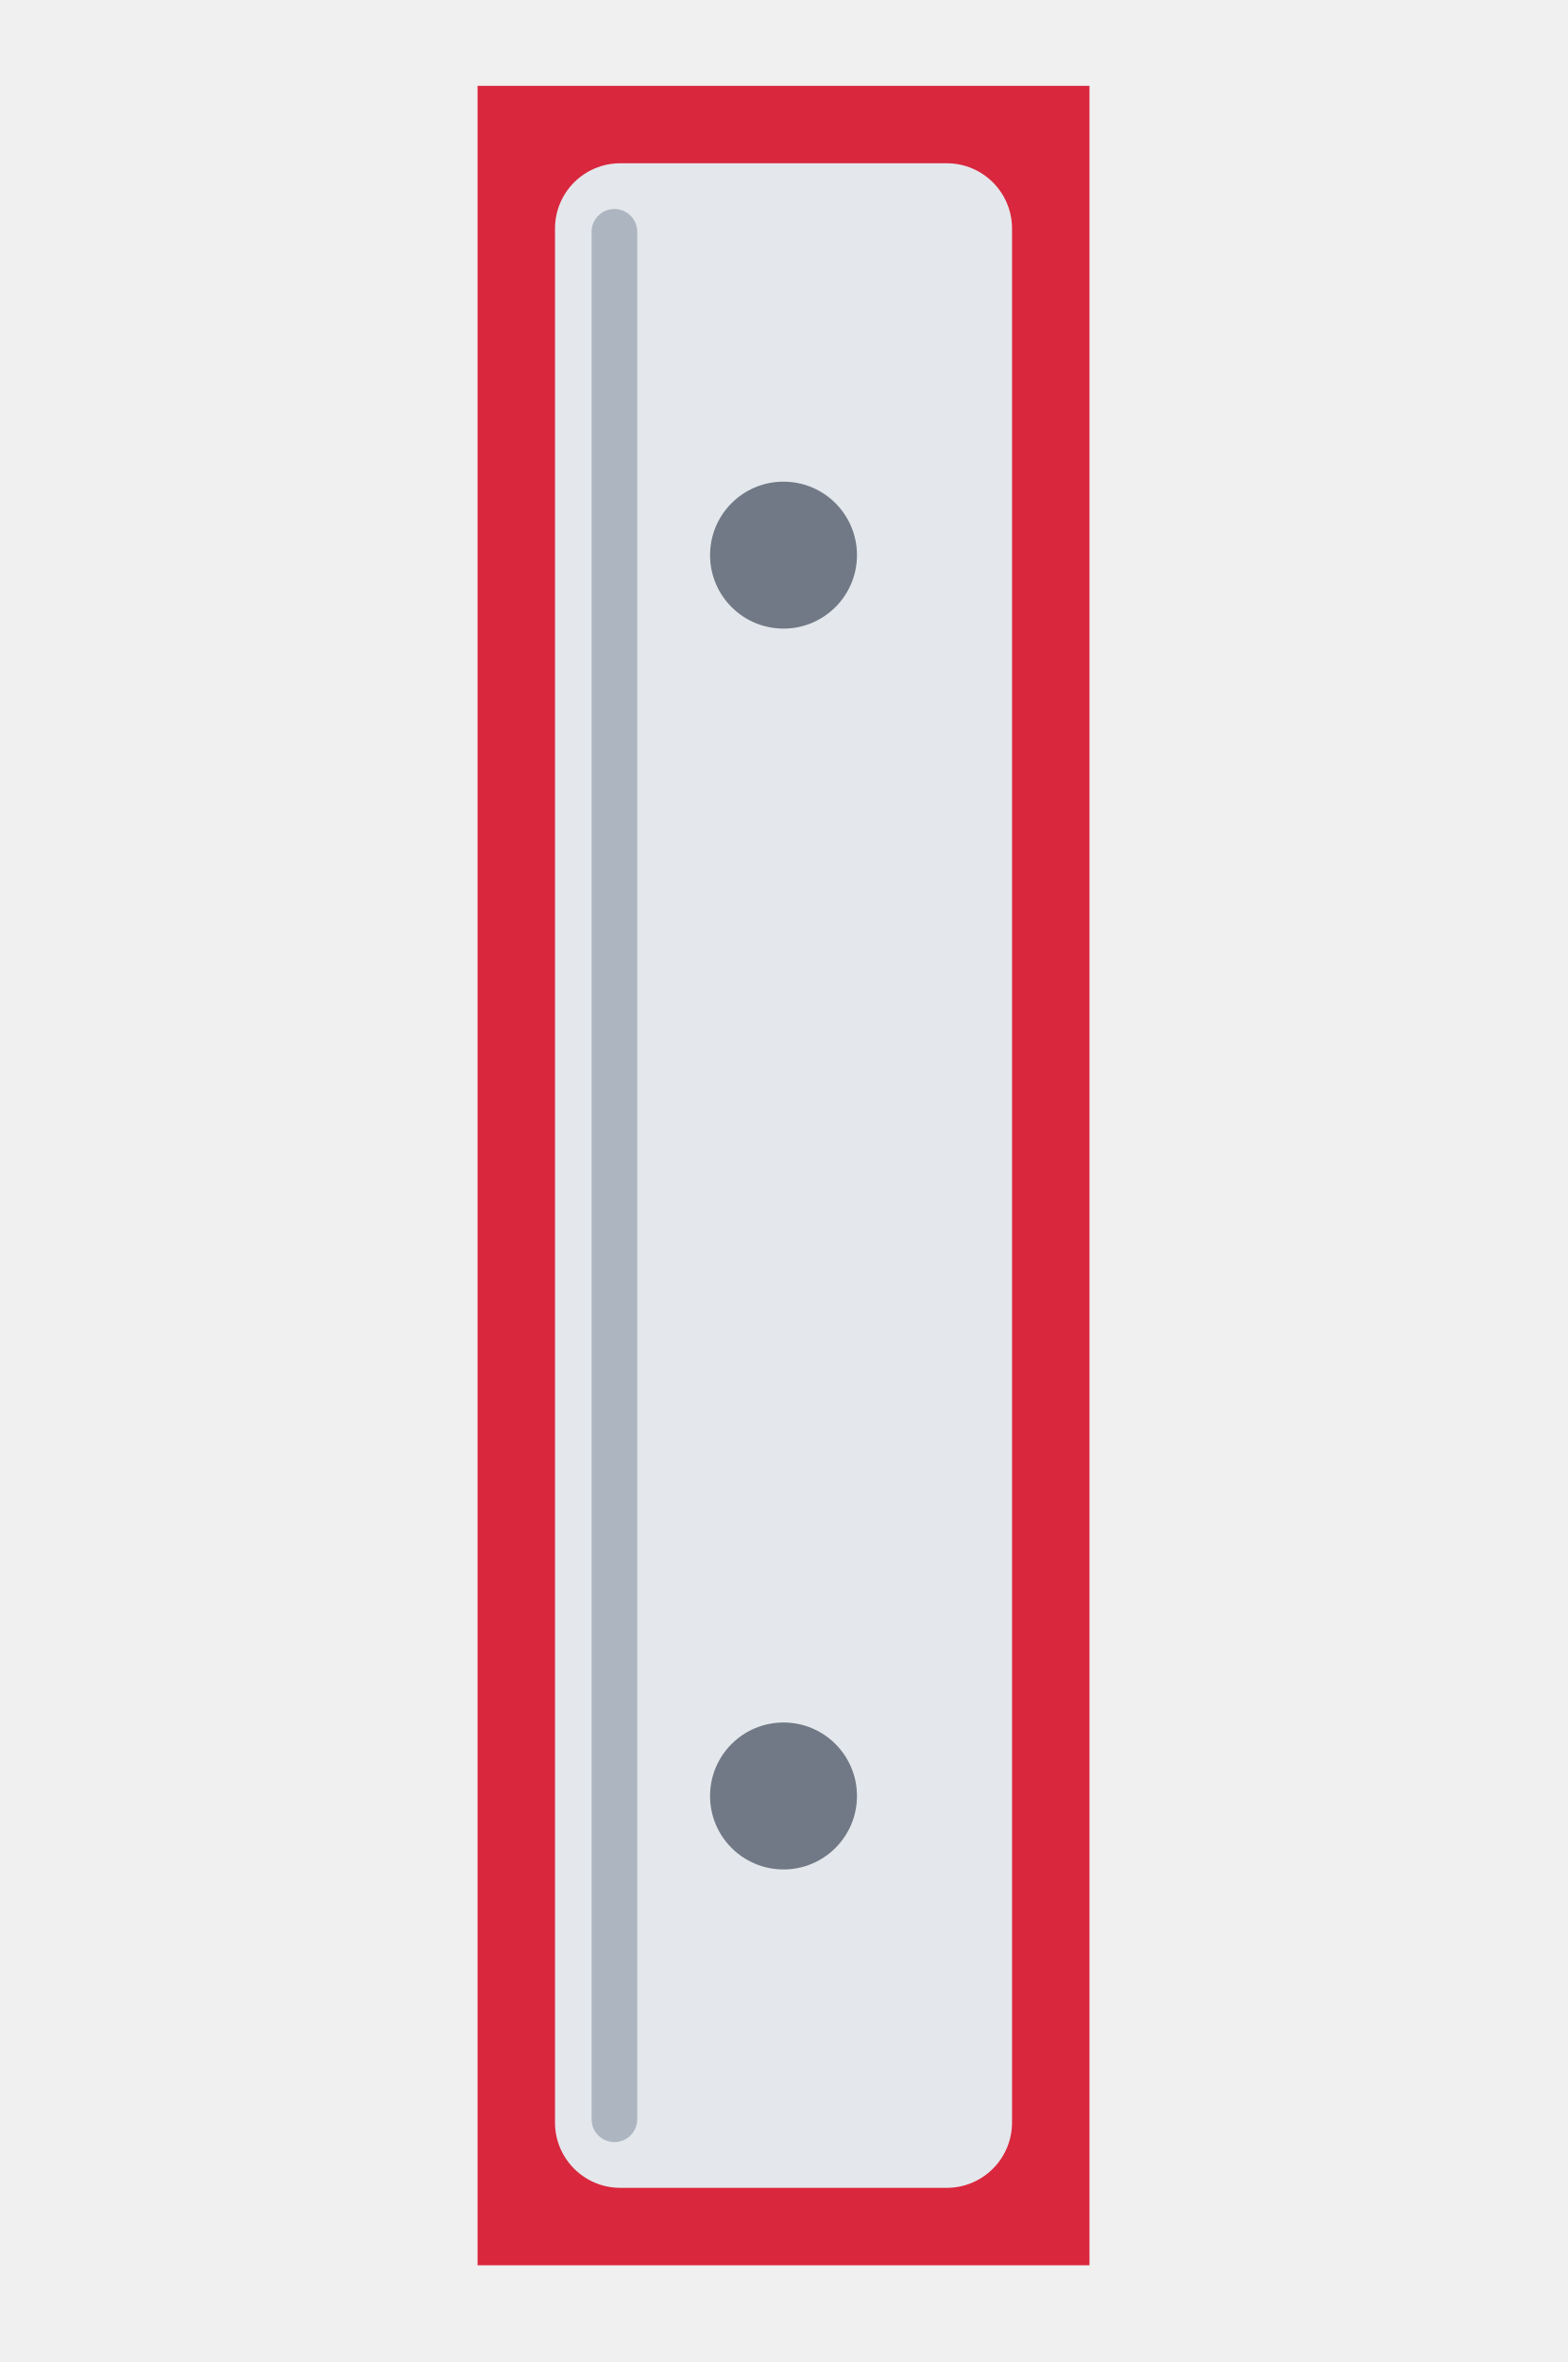
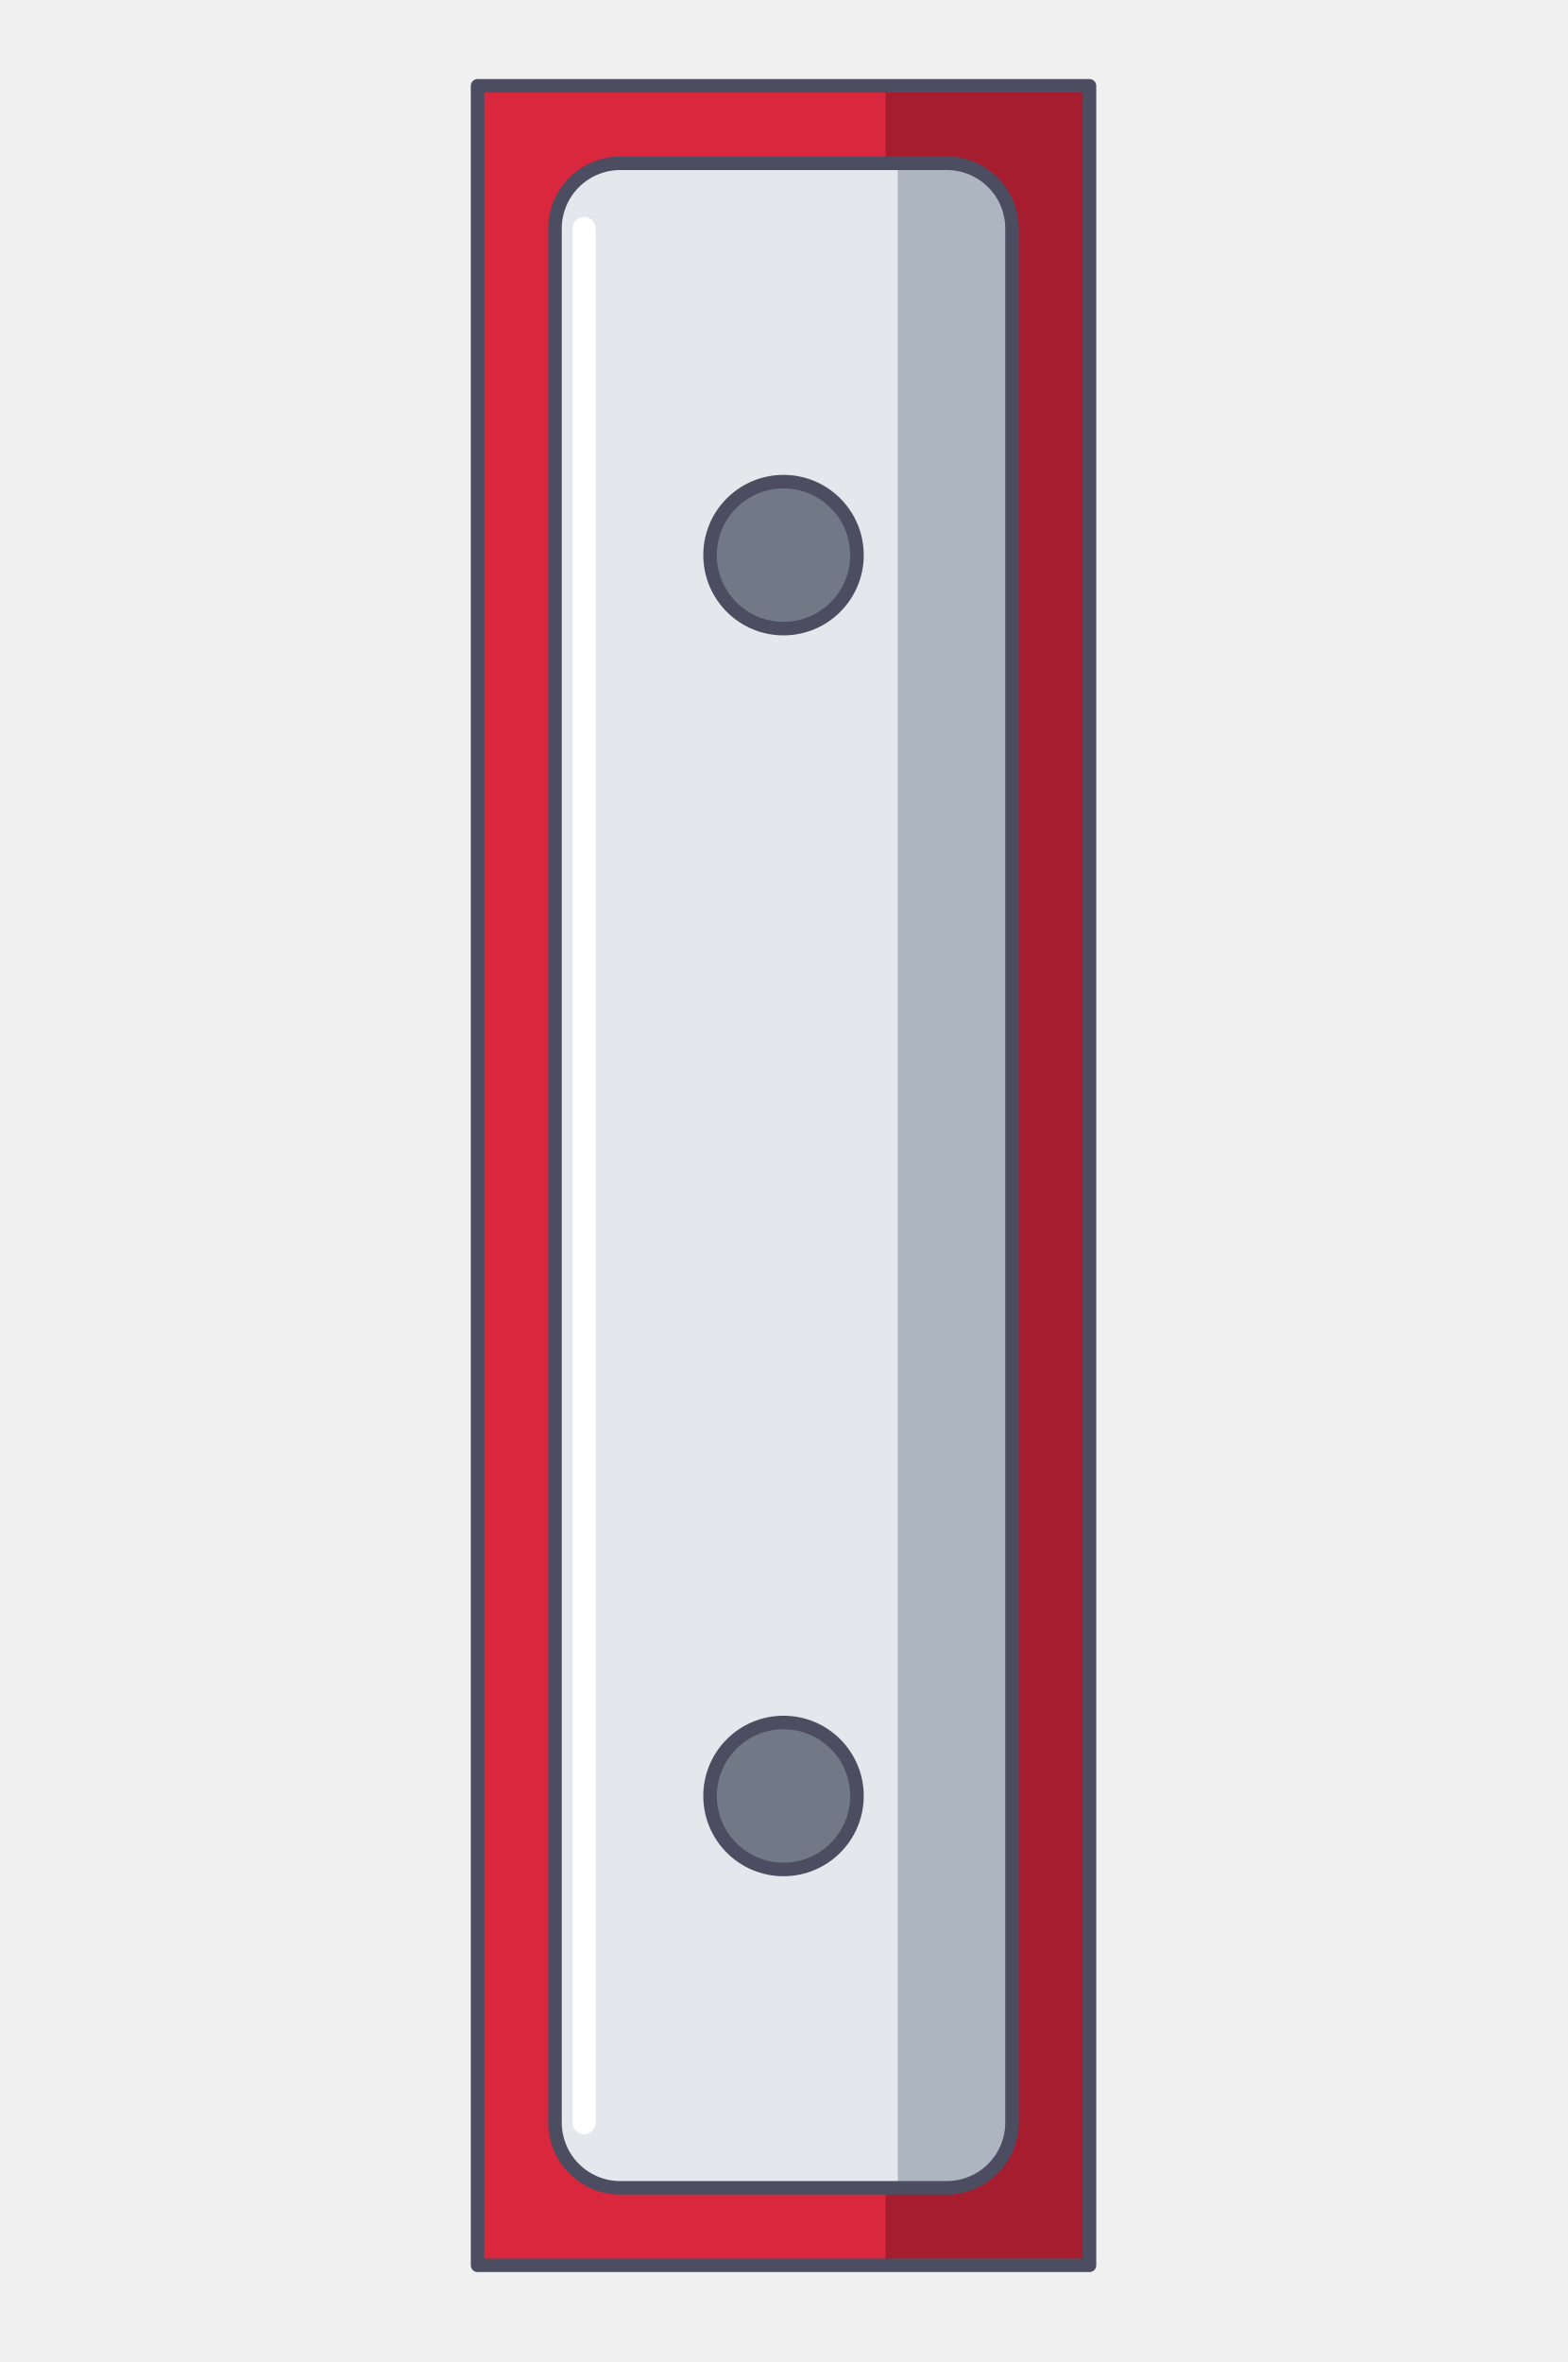
<svg xmlns="http://www.w3.org/2000/svg" width="81" height="122" viewBox="0 0 81 122" fill="none">
-   <rect x="24.673" y="4.433" width="31.613" height="112.571" fill="#D9273E" />
-   <path d="M48.912 8.433H32.046C30.183 8.433 28.673 9.943 28.673 11.806V109.63C28.673 111.493 30.183 113.004 32.046 113.004H48.912C50.775 113.004 52.285 111.493 52.285 109.63V11.806C52.285 9.943 50.775 8.433 48.912 8.433Z" fill="#E4E8EC" />
-   <rect x="30.562" y="10.794" width="2.361" height="99.848" rx="1.181" fill="#ADB6C0" />
-   <path d="M40.479 32.468C42.575 32.468 44.274 30.768 44.274 28.673C44.274 26.577 42.575 24.878 40.479 24.878C38.383 24.878 36.684 26.577 36.684 28.673C36.684 30.768 38.383 32.468 40.479 32.468Z" fill="#707985" />
-   <path d="M40.479 96.559C42.575 96.559 44.274 94.86 44.274 92.764C44.274 90.668 42.575 88.969 40.479 88.969C38.383 88.969 36.684 90.668 36.684 92.764C36.684 94.86 38.383 96.559 40.479 96.559Z" fill="#707985" />
+   <defs>
+     <clipPath id="xylophone-5-clip-frame">
+       <rect x="24.673" y="4.433" width="31.613" height="112.571" />
+     </clipPath>
+     <clipPath id="xylophone-5-clip-bar">
+       <path d="M48.912 8.433H32.046C30.183 8.433 28.673 9.943 28.673 11.806V109.63C28.673 111.493 30.183 113.004 32.046 113.004H48.912C50.775 113.004 52.285 111.493 52.285 109.63V11.806C52.285 9.943 50.775 8.433 48.912 8.433Z" />
+     </clipPath>
+   </defs>
+   <g data-part="frame">
+     <g data-layer="fill">
+       <rect x="24.673" y="4.433" width="31.613" height="112.571" fill="#D9273E" />
+     </g>
+     <g data-layer="shade">
+       <rect clip-path="url(#xylophone-5-clip-frame)" x="45.748" y="3" width="14" height="116" fill="#A61D2F" />
+     </g>
+     <g data-layer="line" stroke="#4C4D61" stroke-width="0.7" stroke-linejoin="round" stroke-linecap="round">
+       <rect x="24.673" y="4.433" width="31.613" height="112.571" />
+     </g>
+   </g>
+   <g data-part="bar">
+     <g data-layer="fill">
+       <path d="M48.912 8.433H32.046C30.183 8.433 28.673 9.943 28.673 11.806V109.63C28.673 111.493 30.183 113.004 32.046 113.004H48.912C50.775 113.004 52.285 111.493 52.285 109.63V11.806C52.285 9.943 50.775 8.433 48.912 8.433Z" fill="#E4E8EC" />
+     </g>
+     <g data-layer="shade">
+       <rect clip-path="url(#xylophone-5-clip-bar)" x="46.382" y="7" width="9" height="108" fill="#ADB6C0" />
+     </g>
+     <g data-layer="highlight">
+       <path clip-path="url(#xylophone-5-clip-bar)" d="M30.173 11.806V109.63" stroke="#FFFFFF" stroke-width="1.2" stroke-linecap="round" />
+     </g>
+     <g data-layer="line" stroke="#4C4D61" stroke-width="0.7" stroke-linejoin="round" stroke-linecap="round">
+       <path d="M48.912 8.433H32.046C30.183 8.433 28.673 9.943 28.673 11.806V109.63C28.673 111.493 30.183 113.004 32.046 113.004H48.912C50.775 113.004 52.285 111.493 52.285 109.63V11.806C52.285 9.943 50.775 8.433 48.912 8.433Z" />
+     </g>
+   </g>
+   <g data-part="pin">
+     <g data-layer="fill">
+       <path d="M40.479 32.468C42.575 32.468 44.274 30.768 44.274 28.673C44.274 26.577 42.575 24.878 40.479 24.878C38.383 24.878 36.684 26.577 36.684 28.673C36.684 30.768 38.383 32.468 40.479 32.468Z" fill="#707985" />
+     </g>
+     <g data-layer="line" stroke="#4C4D61" stroke-width="0.7" stroke-linejoin="round" stroke-linecap="round">
+       <path d="M40.479 32.468C42.575 32.468 44.274 30.768 44.274 28.673C44.274 26.577 42.575 24.878 40.479 24.878C38.383 24.878 36.684 26.577 36.684 28.673C36.684 30.768 38.383 32.468 40.479 32.468Z" />
+     </g>
+   </g>
+   <g data-part="pin">
+     <g data-layer="fill">
+       <path d="M40.479 96.559C42.575 96.559 44.274 94.86 44.274 92.764C44.274 90.668 42.575 88.969 40.479 88.969C38.383 88.969 36.684 90.668 36.684 92.764C36.684 94.86 38.383 96.559 40.479 96.559Z" fill="#707985" />
+     </g>
+     <g data-layer="line" stroke="#4C4D61" stroke-width="0.7" stroke-linejoin="round" stroke-linecap="round">
+       <path d="M40.479 96.559C42.575 96.559 44.274 94.86 44.274 92.764C44.274 90.668 42.575 88.969 40.479 88.969C38.383 88.969 36.684 90.668 36.684 92.764C36.684 94.86 38.383 96.559 40.479 96.559Z" />
+     </g>
+   </g>
</svg>
